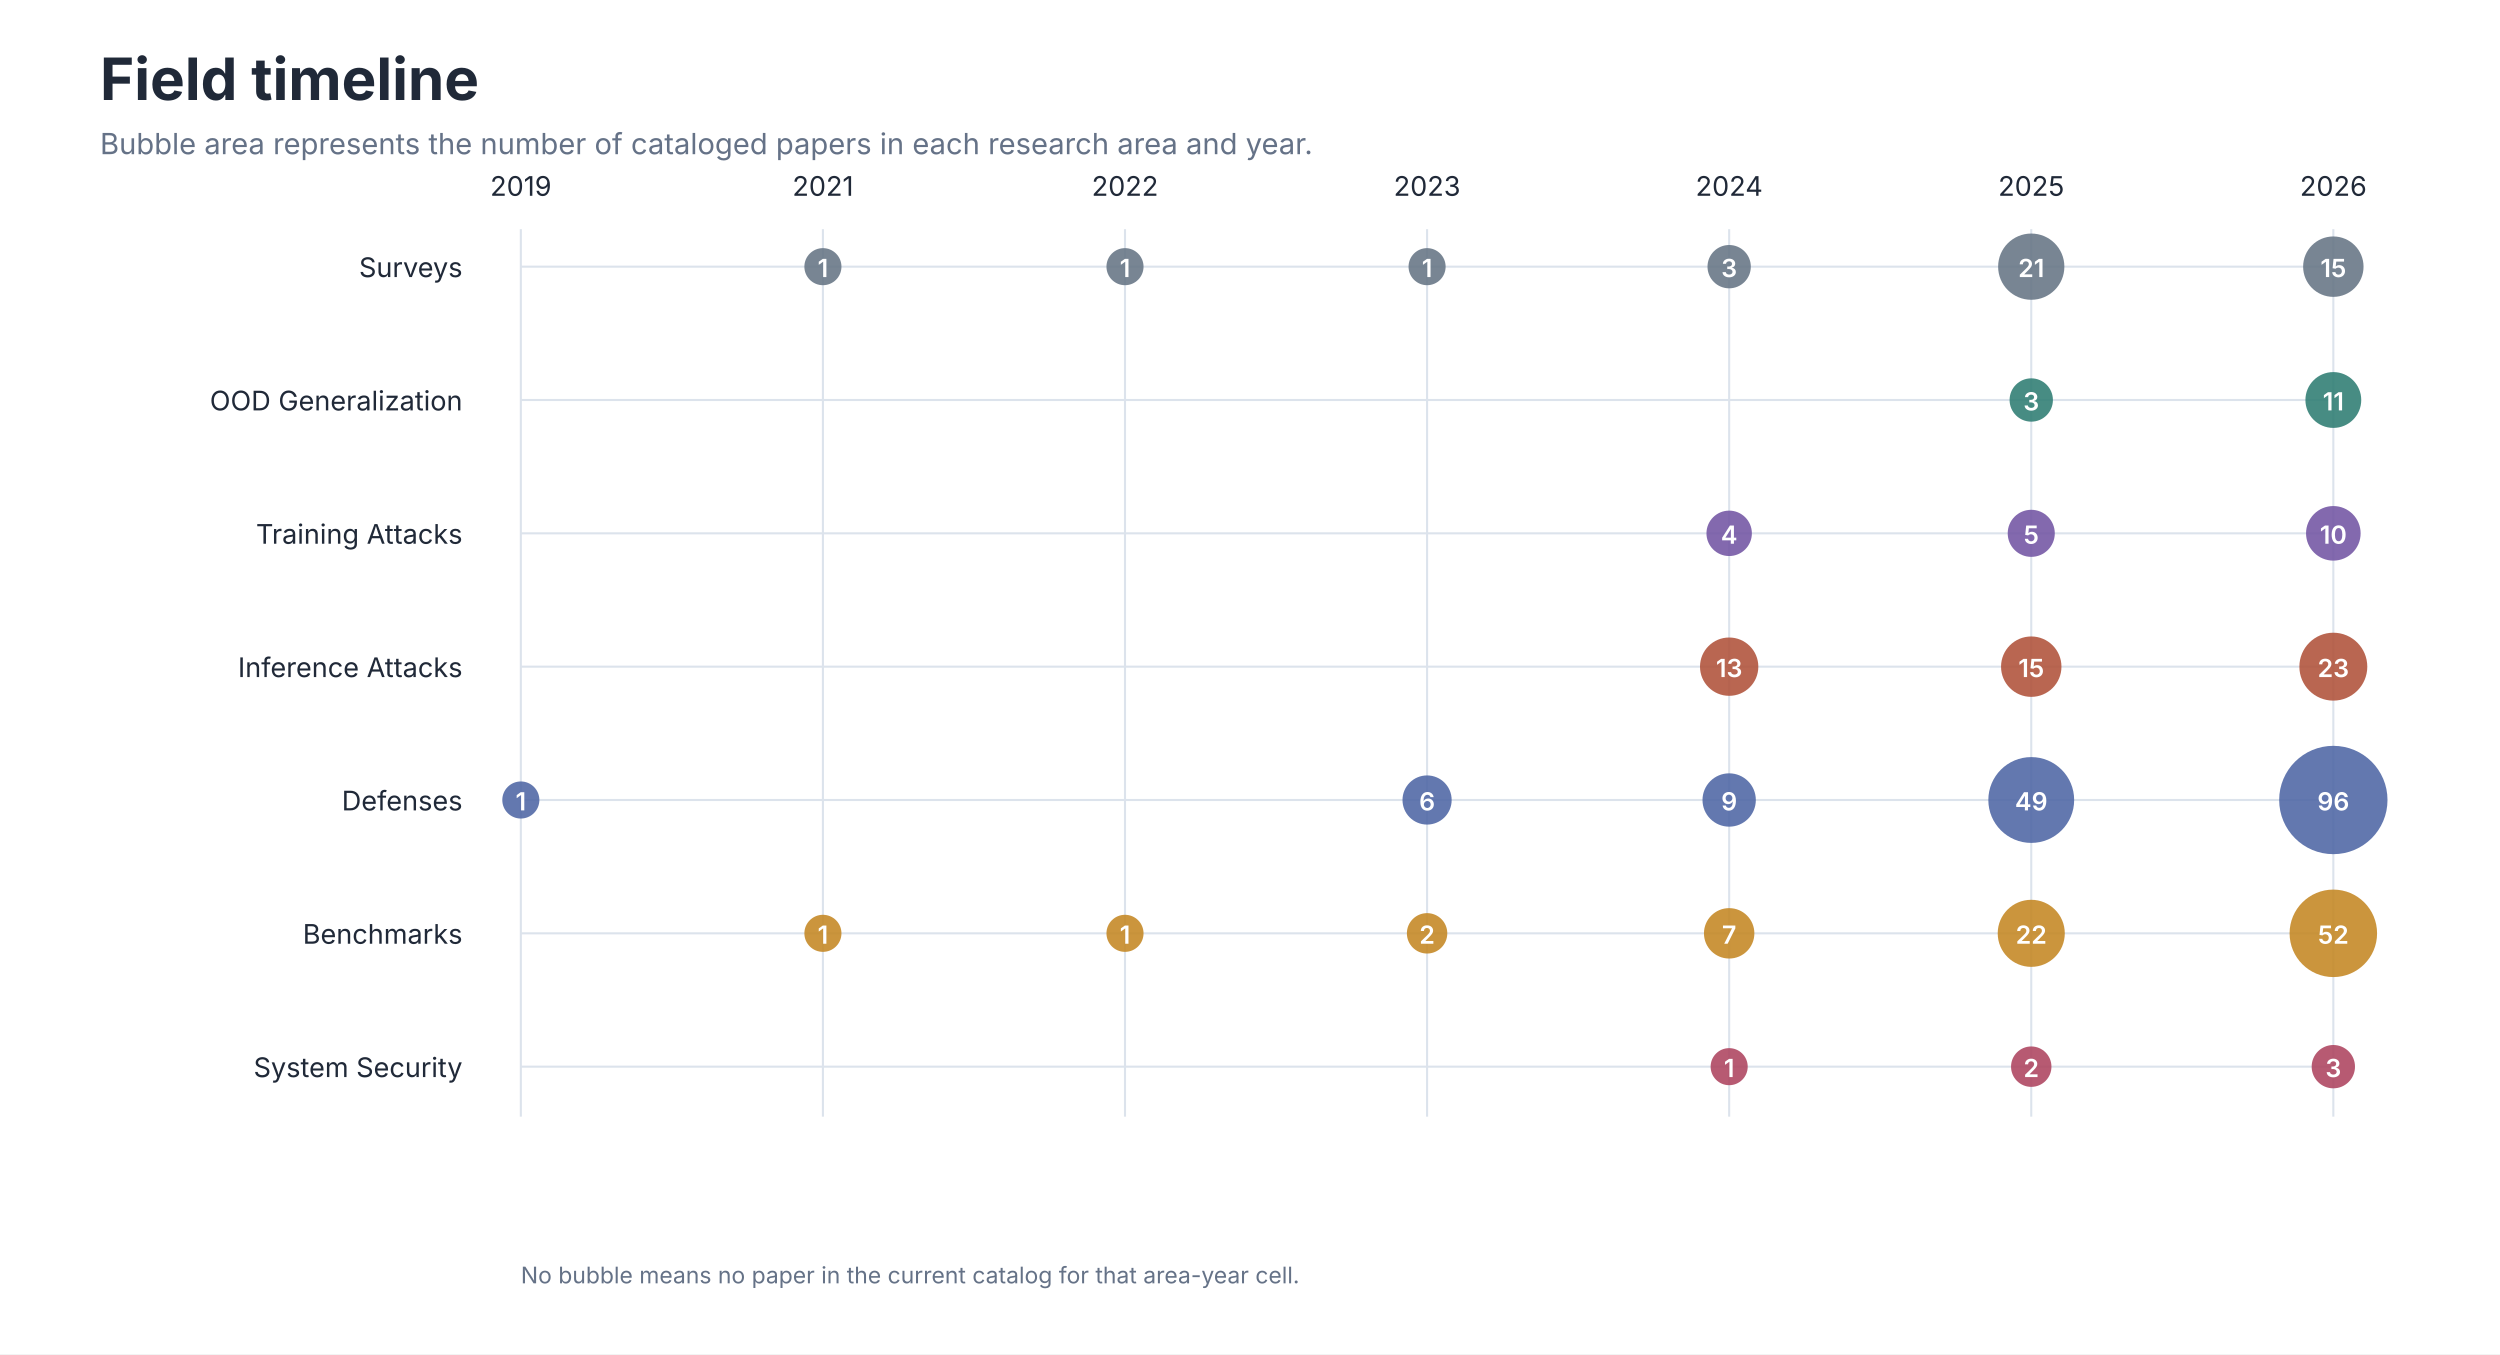
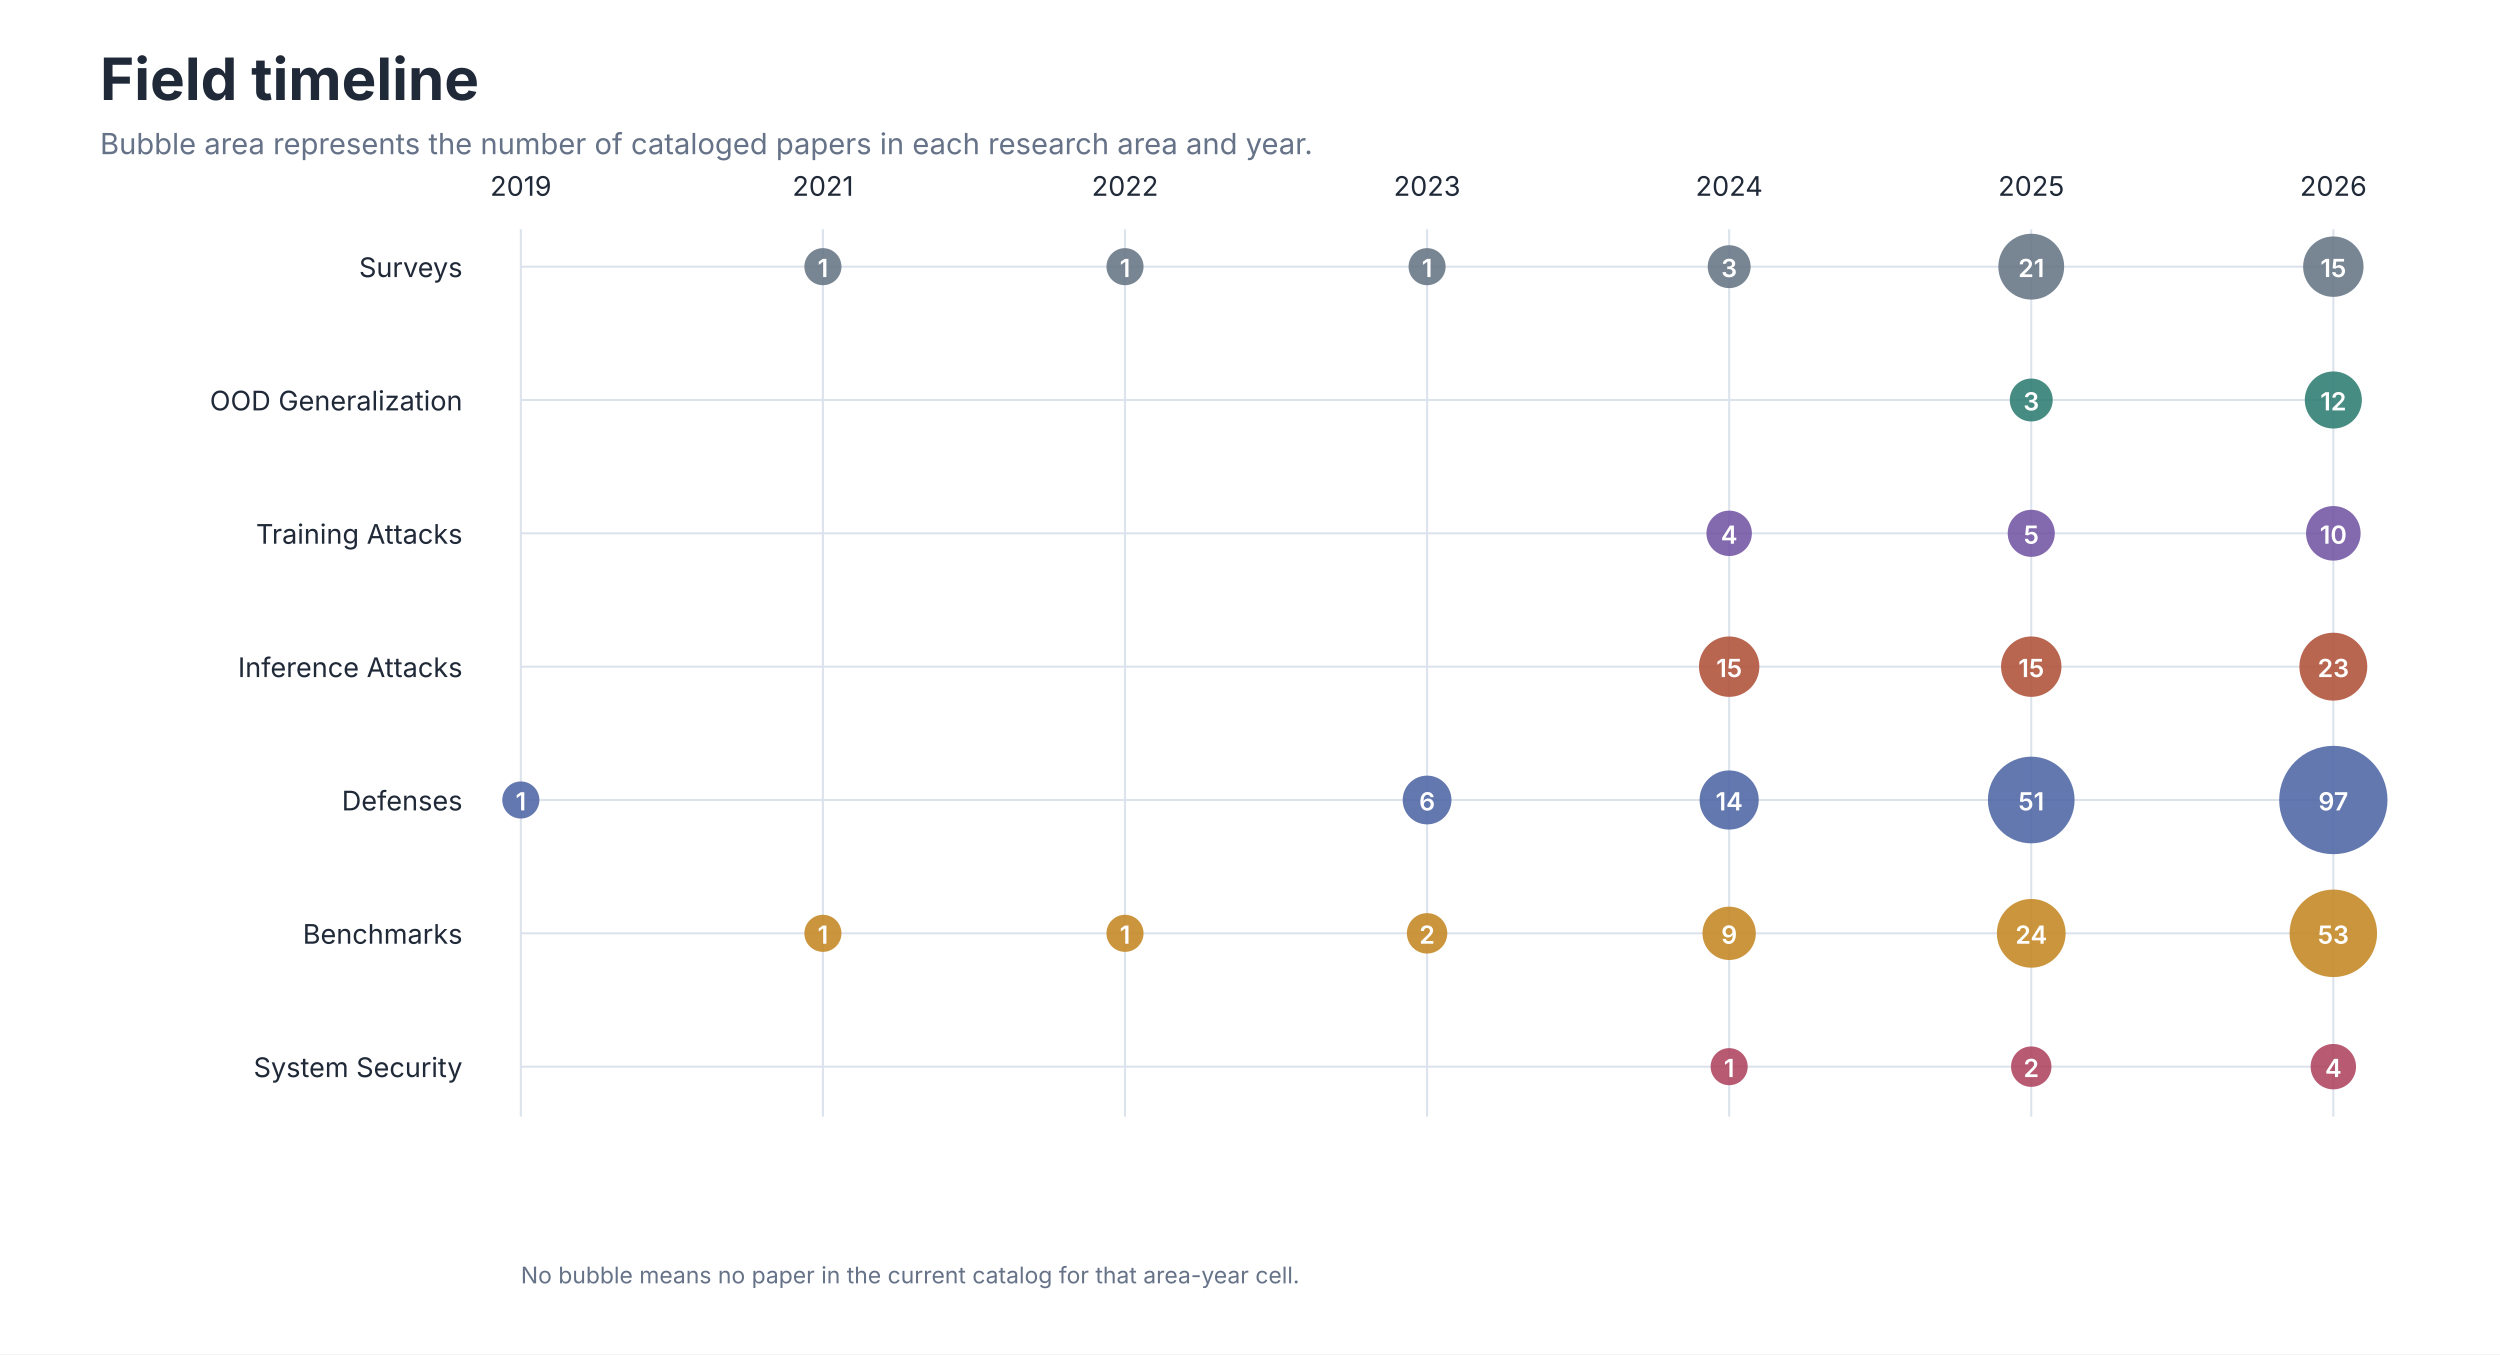
<svg xmlns="http://www.w3.org/2000/svg" role="img" aria-labelledby="title desc" viewBox="0 0 1200 650">
  <style>
text { font-family: -apple-system, BlinkMacSystemFont, 'Segoe UI', sans-serif; }
.title { font-size: 28px; font-weight: 650; fill: #202938; }
.subtitle { font-size: 14px; fill: #657287; }
.axis { font-size: 13px; fill: #657287; }
.label { font-size: 13px; fill: #202938; }
.small { font-size: 11px; fill: #657287; }
</style>
  <rect width="1200" height="650" fill="#FFFFFF" />
  <text class="title" x="48" y="48">Field timeline</text>
  <text class="subtitle" x="48" y="74">Bubble area represents the number of cataloged papers in each research area and year.</text>
  <line x1="250.0" y1="110" x2="250.0" y2="536" stroke="#DCE3EC" />
  <text class="label" x="250.0" y="94" text-anchor="middle">2019</text>
  <line x1="395.0" y1="110" x2="395.0" y2="536" stroke="#DCE3EC" />
  <text class="label" x="395.0" y="94" text-anchor="middle">2021</text>
  <line x1="540.0" y1="110" x2="540.0" y2="536" stroke="#DCE3EC" />
  <text class="label" x="540.0" y="94" text-anchor="middle">2022</text>
  <line x1="685.0" y1="110" x2="685.0" y2="536" stroke="#DCE3EC" />
  <text class="label" x="685.0" y="94" text-anchor="middle">2023</text>
  <line x1="830.0" y1="110" x2="830.0" y2="536" stroke="#DCE3EC" />
  <text class="label" x="830.0" y="94" text-anchor="middle">2024</text>
  <line x1="975.0" y1="110" x2="975.0" y2="536" stroke="#DCE3EC" />
  <text class="label" x="975.0" y="94" text-anchor="middle">2025</text>
  <line x1="1120.0" y1="110" x2="1120.0" y2="536" stroke="#DCE3EC" />
  <text class="label" x="1120.0" y="94" text-anchor="middle">2026</text>
  <text class="label" x="222" y="133" text-anchor="end">Surveys</text>
  <line x1="250" y1="128" x2="1120" y2="128" stroke="#DCE3EC" />
  <circle cx="395.0" cy="128" r="8.9" fill="#667585" fill-opacity="0.88" />
  <text x="395.0" y="133" text-anchor="middle" font-size="12" font-weight="600" fill="#FFFFFF">1</text>
  <circle cx="540.0" cy="128" r="8.9" fill="#667585" fill-opacity="0.88" />
  <text x="540.0" y="133" text-anchor="middle" font-size="12" font-weight="600" fill="#FFFFFF">1</text>
  <circle cx="685.0" cy="128" r="8.9" fill="#667585" fill-opacity="0.88" />
  <text x="685.0" y="133" text-anchor="middle" font-size="12" font-weight="600" fill="#FFFFFF">1</text>
-   <circle cx="830.0" cy="128" r="10.4" fill="#667585" fill-opacity="0.88" />
+   <circle cx="830.0" cy="128" r="10.3" fill="#667585" fill-opacity="0.88" />
  <text x="830.0" y="133" text-anchor="middle" font-size="12" font-weight="600" fill="#FFFFFF">3</text>
-   <circle cx="975.0" cy="128" r="15.9" fill="#667585" fill-opacity="0.88" />
+   <circle cx="975.0" cy="128" r="15.8" fill="#667585" fill-opacity="0.88" />
  <text x="975.0" y="133" text-anchor="middle" font-size="12" font-weight="600" fill="#FFFFFF">21</text>
  <circle cx="1120.0" cy="128" r="14.5" fill="#667585" fill-opacity="0.88" />
  <text x="1120.0" y="133" text-anchor="middle" font-size="12" font-weight="600" fill="#FFFFFF">15</text>
  <text class="label" x="222" y="197" text-anchor="end">OOD Generalization</text>
  <line x1="250" y1="192" x2="1120" y2="192" stroke="#DCE3EC" />
-   <circle cx="975.0" cy="192" r="10.4" fill="#2F7D73" fill-opacity="0.88" />
+   <circle cx="975.0" cy="192" r="10.3" fill="#2F7D73" fill-opacity="0.88" />
  <text x="975.0" y="197" text-anchor="middle" font-size="12" font-weight="600" fill="#FFFFFF">3</text>
-   <circle cx="1120.0" cy="192" r="13.4" fill="#2F7D73" fill-opacity="0.88" />
-   <text x="1120.0" y="197" text-anchor="middle" font-size="12" font-weight="600" fill="#FFFFFF">11</text>
+   <circle cx="1120.0" cy="192" r="13.7" fill="#2F7D73" fill-opacity="0.88" />
+   <text x="1120.0" y="197" text-anchor="middle" font-size="12" font-weight="600" fill="#FFFFFF">12</text>
  <text class="label" x="222" y="261" text-anchor="end">Training Attacks</text>
  <line x1="250" y1="256" x2="1120" y2="256" stroke="#DCE3EC" />
  <circle cx="830.0" cy="256" r="10.9" fill="#7356A3" fill-opacity="0.88" />
  <text x="830.0" y="261" text-anchor="middle" font-size="12" font-weight="600" fill="#FFFFFF">4</text>
  <circle cx="975.0" cy="256" r="11.3" fill="#7356A3" fill-opacity="0.88" />
  <text x="975.0" y="261" text-anchor="middle" font-size="12" font-weight="600" fill="#FFFFFF">5</text>
  <circle cx="1120.0" cy="256" r="13.1" fill="#7356A3" fill-opacity="0.88" />
  <text x="1120.0" y="261" text-anchor="middle" font-size="12" font-weight="600" fill="#FFFFFF">10</text>
  <text class="label" x="222" y="325" text-anchor="end">Inference Attacks</text>
  <line x1="250" y1="320" x2="1120" y2="320" stroke="#DCE3EC" />
-   <circle cx="830.0" cy="320" r="14.0" fill="#B0523A" fill-opacity="0.88" />
-   <text x="830.0" y="325" text-anchor="middle" font-size="12" font-weight="600" fill="#FFFFFF">13</text>
+   <circle cx="830.0" cy="320" r="14.5" fill="#B0523A" fill-opacity="0.88" />
+   <text x="830.0" y="325" text-anchor="middle" font-size="12" font-weight="600" fill="#FFFFFF">15</text>
  <circle cx="975.0" cy="320" r="14.5" fill="#B0523A" fill-opacity="0.88" />
  <text x="975.0" y="325" text-anchor="middle" font-size="12" font-weight="600" fill="#FFFFFF">15</text>
  <circle cx="1120.0" cy="320" r="16.3" fill="#B0523A" fill-opacity="0.88" />
  <text x="1120.0" y="325" text-anchor="middle" font-size="12" font-weight="600" fill="#FFFFFF">23</text>
  <text class="label" x="222" y="389" text-anchor="end">Defenses</text>
  <line x1="250" y1="384" x2="1120" y2="384" stroke="#DCE3EC" />
  <circle cx="250.0" cy="384" r="8.9" fill="#4F67A5" fill-opacity="0.88" />
  <text x="250.0" y="389" text-anchor="middle" font-size="12" font-weight="600" fill="#FFFFFF">1</text>
-   <circle cx="685.0" cy="384" r="11.8" fill="#4F67A5" fill-opacity="0.88" />
+   <circle cx="685.0" cy="384" r="11.7" fill="#4F67A5" fill-opacity="0.88" />
  <text x="685.0" y="389" text-anchor="middle" font-size="12" font-weight="600" fill="#FFFFFF">6</text>
-   <circle cx="830.0" cy="384" r="12.8" fill="#4F67A5" fill-opacity="0.88" />
-   <text x="830.0" y="389" text-anchor="middle" font-size="12" font-weight="600" fill="#FFFFFF">9</text>
-   <circle cx="975.0" cy="384" r="20.6" fill="#4F67A5" fill-opacity="0.88" />
-   <text x="975.0" y="389" text-anchor="middle" font-size="12" font-weight="600" fill="#FFFFFF">49</text>
+   <circle cx="830.0" cy="384" r="14.2" fill="#4F67A5" fill-opacity="0.88" />
+   <text x="830.0" y="389" text-anchor="middle" font-size="12" font-weight="600" fill="#FFFFFF">14</text>
+   <circle cx="975.0" cy="384" r="20.8" fill="#4F67A5" fill-opacity="0.88" />
+   <text x="975.0" y="389" text-anchor="middle" font-size="12" font-weight="600" fill="#FFFFFF">51</text>
  <circle cx="1120.0" cy="384" r="26.0" fill="#4F67A5" fill-opacity="0.88" />
-   <text x="1120.0" y="389" text-anchor="middle" font-size="12" font-weight="600" fill="#FFFFFF">96</text>
+   <text x="1120.0" y="389" text-anchor="middle" font-size="12" font-weight="600" fill="#FFFFFF">97</text>
  <text class="label" x="222" y="453" text-anchor="end">Benchmarks</text>
  <line x1="250" y1="448" x2="1120" y2="448" stroke="#DCE3EC" />
  <circle cx="395.0" cy="448" r="8.9" fill="#C48724" fill-opacity="0.88" />
  <text x="395.0" y="453" text-anchor="middle" font-size="12" font-weight="600" fill="#FFFFFF">1</text>
  <circle cx="540.0" cy="448" r="8.9" fill="#C48724" fill-opacity="0.88" />
  <text x="540.0" y="453" text-anchor="middle" font-size="12" font-weight="600" fill="#FFFFFF">1</text>
  <circle cx="685.0" cy="448" r="9.7" fill="#C48724" fill-opacity="0.88" />
  <text x="685.0" y="453" text-anchor="middle" font-size="12" font-weight="600" fill="#FFFFFF">2</text>
-   <circle cx="830.0" cy="448" r="12.1" fill="#C48724" fill-opacity="0.88" />
-   <text x="830.0" y="453" text-anchor="middle" font-size="12" font-weight="600" fill="#FFFFFF">7</text>
-   <circle cx="975.0" cy="448" r="16.1" fill="#C48724" fill-opacity="0.88" />
-   <text x="975.0" y="453" text-anchor="middle" font-size="12" font-weight="600" fill="#FFFFFF">22</text>
+   <circle cx="830.0" cy="448" r="12.8" fill="#C48724" fill-opacity="0.88" />
+   <text x="830.0" y="453" text-anchor="middle" font-size="12" font-weight="600" fill="#FFFFFF">9</text>
+   <circle cx="975.0" cy="448" r="16.5" fill="#C48724" fill-opacity="0.88" />
+   <text x="975.0" y="453" text-anchor="middle" font-size="12" font-weight="600" fill="#FFFFFF">24</text>
  <circle cx="1120.0" cy="448" r="21.0" fill="#C48724" fill-opacity="0.88" />
-   <text x="1120.0" y="453" text-anchor="middle" font-size="12" font-weight="600" fill="#FFFFFF">52</text>
+   <text x="1120.0" y="453" text-anchor="middle" font-size="12" font-weight="600" fill="#FFFFFF">53</text>
  <text class="label" x="222" y="517" text-anchor="end">System Security</text>
  <line x1="250" y1="512" x2="1120" y2="512" stroke="#DCE3EC" />
  <circle cx="830.0" cy="512" r="8.9" fill="#AE4560" fill-opacity="0.88" />
  <text x="830.0" y="517" text-anchor="middle" font-size="12" font-weight="600" fill="#FFFFFF">1</text>
  <circle cx="975.0" cy="512" r="9.7" fill="#AE4560" fill-opacity="0.88" />
  <text x="975.0" y="517" text-anchor="middle" font-size="12" font-weight="600" fill="#FFFFFF">2</text>
-   <circle cx="1120.0" cy="512" r="10.4" fill="#AE4560" fill-opacity="0.88" />
-   <text x="1120.0" y="517" text-anchor="middle" font-size="12" font-weight="600" fill="#FFFFFF">3</text>
+   <circle cx="1120.0" cy="512" r="10.9" fill="#AE4560" fill-opacity="0.88" />
+   <text x="1120.0" y="517" text-anchor="middle" font-size="12" font-weight="600" fill="#FFFFFF">4</text>
  <text class="small" x="250" y="616">No bubble means no paper in the current catalog for that area-year cell.</text>
</svg>
